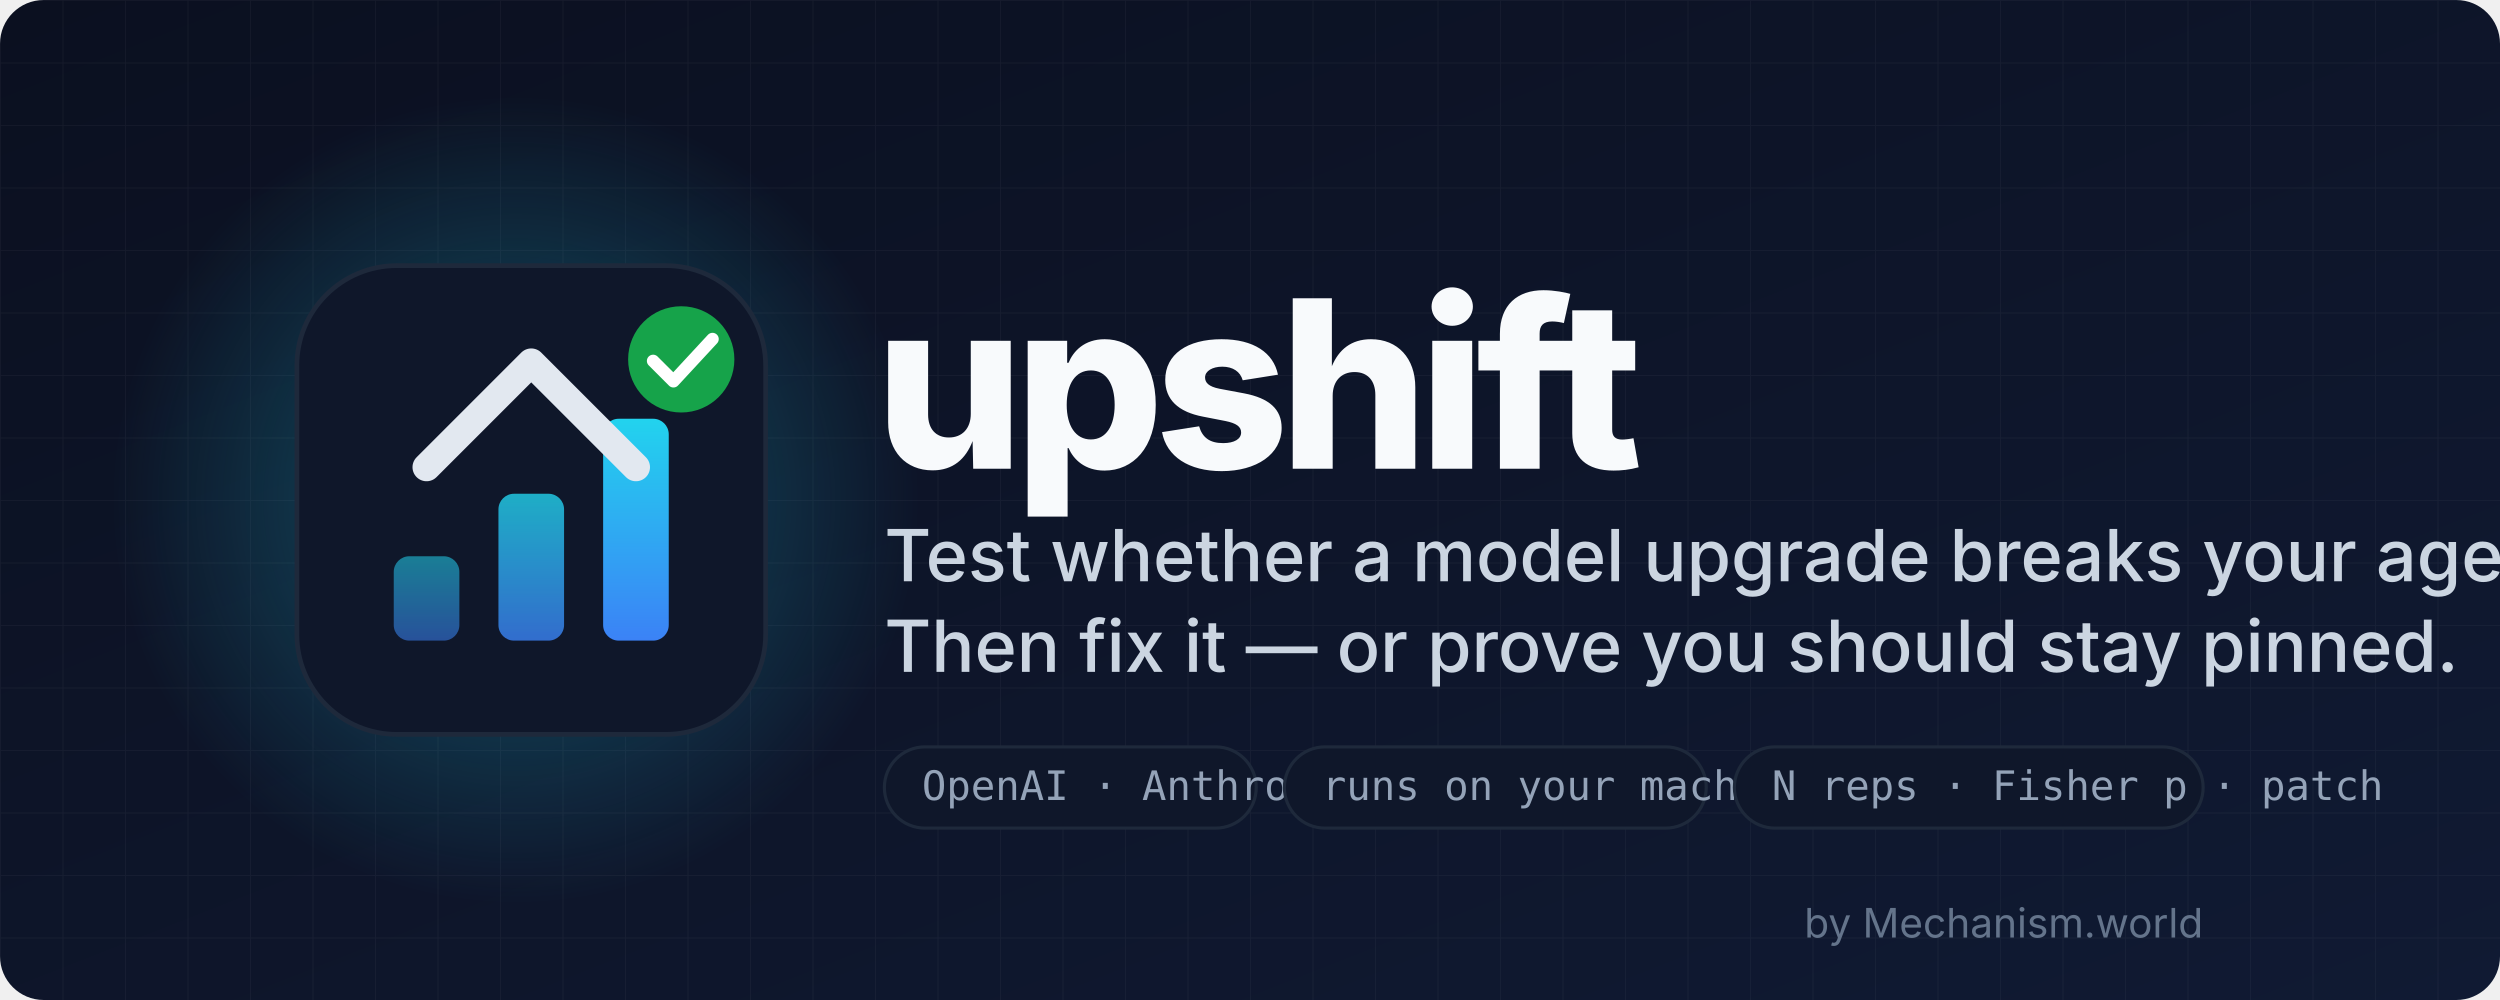
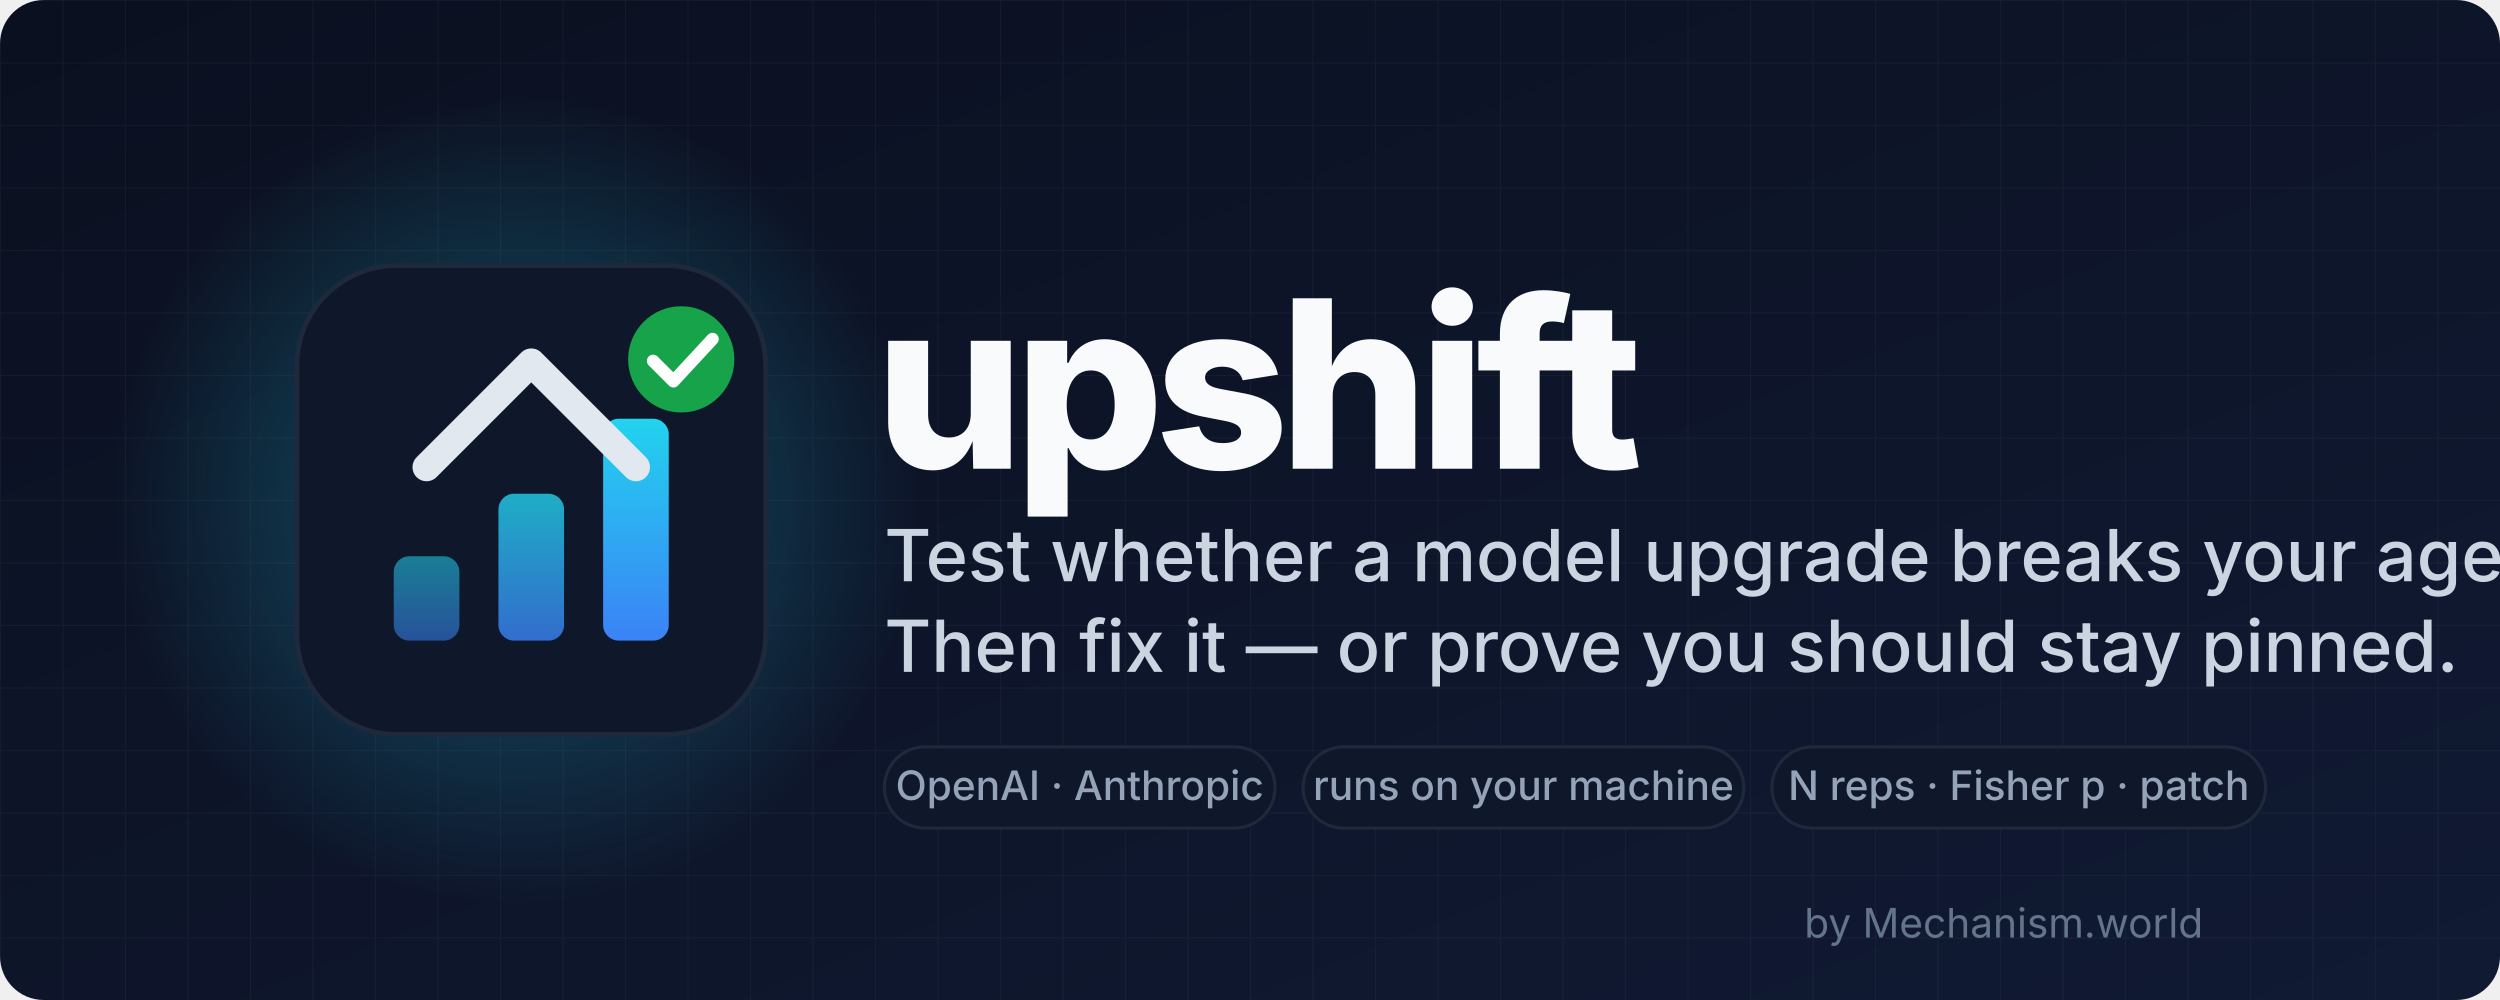
<svg xmlns="http://www.w3.org/2000/svg" width="1600" height="640" viewBox="0 0 1600 640" role="img" aria-label="upshift — test whether a model upgrade breaks your agent">
  <defs>
    <linearGradient id="bg" x1="0" y1="0" x2="1" y2="1">
      <stop offset="0" stop-color="#0b1020" />
      <stop offset="1" stop-color="#101a33" />
    </linearGradient>
    <linearGradient id="mark" x1="0" y1="1" x2="0" y2="0">
      <stop offset="0" stop-color="#3b82f6" />
      <stop offset="1" stop-color="#22d3ee" />
    </linearGradient>
    <radialGradient id="glow" cx="0.5" cy="0.5" r="0.5">
      <stop offset="0" stop-color="#22d3ee" stop-opacity="0.35" />
      <stop offset="1" stop-color="#22d3ee" stop-opacity="0" />
    </radialGradient>
    <pattern id="grid" width="40" height="40" patternUnits="userSpaceOnUse">
      <path d="M 40 0 L 0 0 0 40" fill="none" stroke="#ffffff" stroke-opacity="0.045" stroke-width="1" />
    </pattern>
  </defs>
  <rect width="1600" height="640" rx="28" fill="url(#bg)" />
  <rect width="1600" height="640" rx="28" fill="url(#grid)" />
  <circle cx="330" cy="320" r="260" fill="url(#glow)" />
  <g transform="translate(190,170)">
    <rect x="0" y="0" width="300" height="300" rx="64" fill="#0f172a" stroke="#1e293b" stroke-width="3" />
    <rect x="62" y="186" width="42" height="54" rx="10" fill="url(#mark)" opacity="0.55" />
    <rect x="129" y="146" width="42" height="94" rx="10" fill="url(#mark)" opacity="0.8" />
    <rect x="196" y="98" width="42" height="142" rx="10" fill="url(#mark)" />
    <path d="M 150 62 L 217 129 M 150 62 L 83 129" fill="none" stroke="#e2e8f0" stroke-width="18" stroke-linecap="round" stroke-linejoin="round" />
    <circle cx="246" cy="60" r="34" fill="#16a34a" />
    <path d="M 228 61 L 241 74 L 266 47" fill="none" stroke="#ffffff" stroke-width="8" stroke-linecap="round" stroke-linejoin="round" />
  </g>
-   <text x="560" y="300" font-family="ui-sans-serif, -apple-system, 'Segoe UI', Inter, Helvetica, Arial, sans-serif" font-size="150" font-weight="800" fill="#f8fafc" letter-spacing="-6">upshift</text>
-   <text x="566" y="372" font-family="ui-sans-serif, -apple-system, 'Segoe UI', Inter, Helvetica, Arial, sans-serif" font-size="46" font-weight="500" fill="#cbd5e1">Test whether a model upgrade breaks your agent.</text>
-   <text x="566" y="430" font-family="ui-sans-serif, -apple-system, 'Segoe UI', Inter, Helvetica, Arial, sans-serif" font-size="46" font-weight="500" fill="#cbd5e1">Then fix it — or prove you should stay pinned.</text>
-   <g font-family="ui-monospace, SFMono-Regular, Menlo, Consolas, monospace" font-size="26" fill="#94a3b8">
-     <rect x="566" y="478" width="238" height="52" rx="26" fill="#0f172a" stroke="#1e293b" stroke-width="2" />
-     <text x="590" y="512">OpenAI · Anthropic</text>
-     <rect x="822" y="478" width="270" height="52" rx="26" fill="#0f172a" stroke="#1e293b" stroke-width="2" />
-     <text x="846" y="512">runs on your machine</text>
-     <rect x="1110" y="478" width="300" height="52" rx="26" fill="#0f172a" stroke="#1e293b" stroke-width="2" />
-     <text x="1134" y="512">N reps · Fisher p · patch</text>
+   <text x="560" y="300" font-family="ui-sans-serif, -apple-system, 'Segoe UI', Inter, Helvetica, Arial, sans-serif" font-size="150" font-weight="800" fill="#f8fafc" letter-spacing="-6" textLength="470" lengthAdjust="spacingAndGlyphs">upshift</text>
+   <text x="566" y="372" font-family="ui-sans-serif, -apple-system, 'Segoe UI', Inter, Helvetica, Arial, sans-serif" font-size="46" font-weight="500" fill="#cbd5e1" textLength="960" lengthAdjust="spacingAndGlyphs">Test whether a model upgrade breaks your agent.</text>
+   <text x="566" y="430" font-family="ui-sans-serif, -apple-system, 'Segoe UI', Inter, Helvetica, Arial, sans-serif" font-size="46" font-weight="500" fill="#cbd5e1" textLength="900" lengthAdjust="spacingAndGlyphs">Then fix it — or prove you should stay pinned.</text>
+   <g font-family="ui-sans-serif, -apple-system, 'Segoe UI', Inter, Helvetica, Arial, sans-serif" font-size="26" font-weight="500" fill="#94a3b8">
+     <rect x="566" y="478" width="250" height="52" rx="26" fill="#0f172a" stroke="#1e293b" stroke-width="2" />
+     <text x="691" y="512" text-anchor="middle" textLength="202" lengthAdjust="spacingAndGlyphs">OpenAI · Anthropic</text>
+     <rect x="834" y="478" width="282" height="52" rx="26" fill="#0f172a" stroke="#1e293b" stroke-width="2" />
+     <text x="975" y="512" text-anchor="middle" textLength="234" lengthAdjust="spacingAndGlyphs">runs on your machine</text>
+     <rect x="1134" y="478" width="316" height="52" rx="26" fill="#0f172a" stroke="#1e293b" stroke-width="2" />
+     <text x="1292" y="512" text-anchor="middle" textLength="268" lengthAdjust="spacingAndGlyphs">N reps · Fisher p · patch</text>
  </g>
  <text x="1410" y="600" text-anchor="end" font-family="ui-sans-serif, -apple-system, 'Segoe UI', Inter, Helvetica, Arial, sans-serif" font-size="26" fill="#64748b">by Mechanism.world</text>
</svg>
